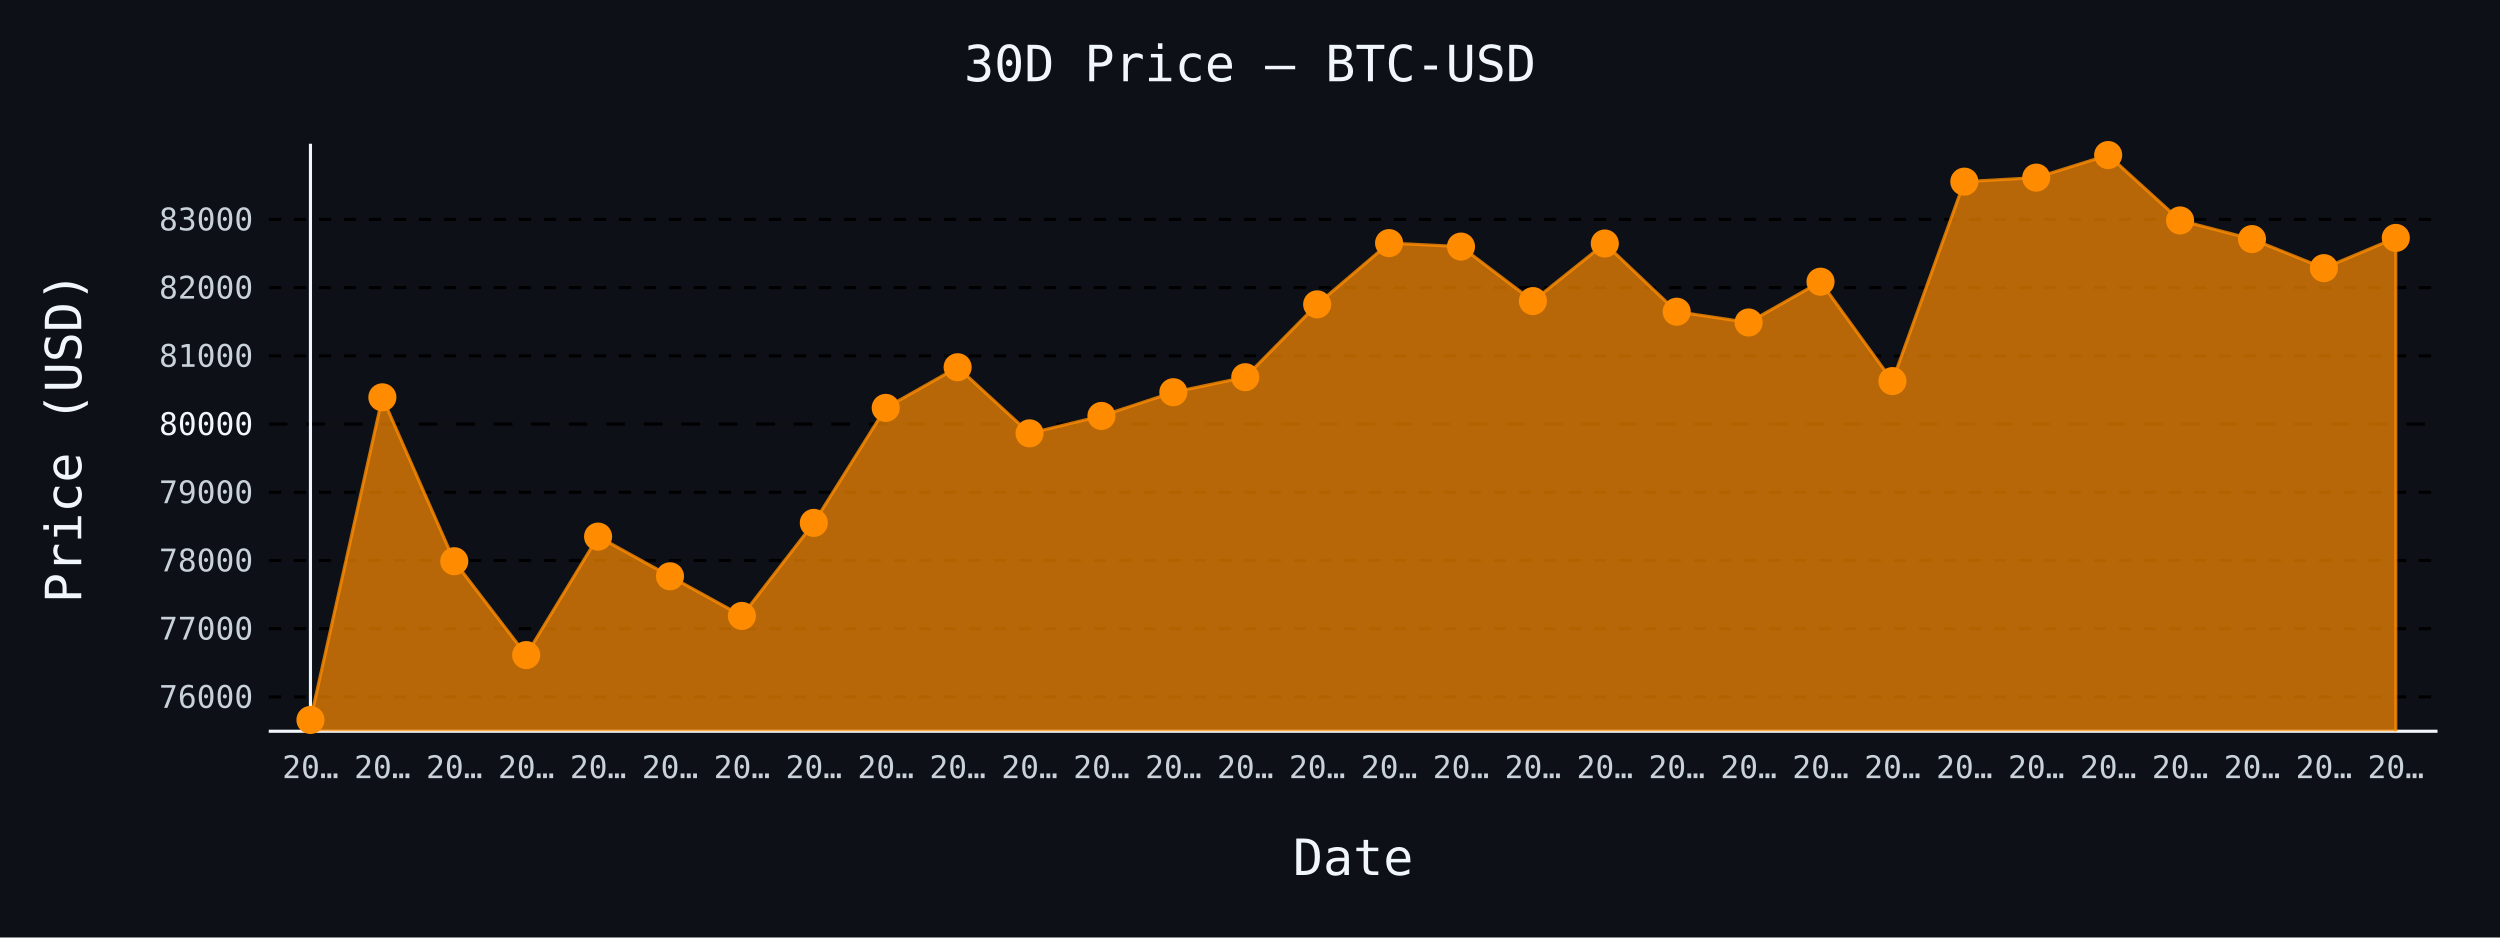
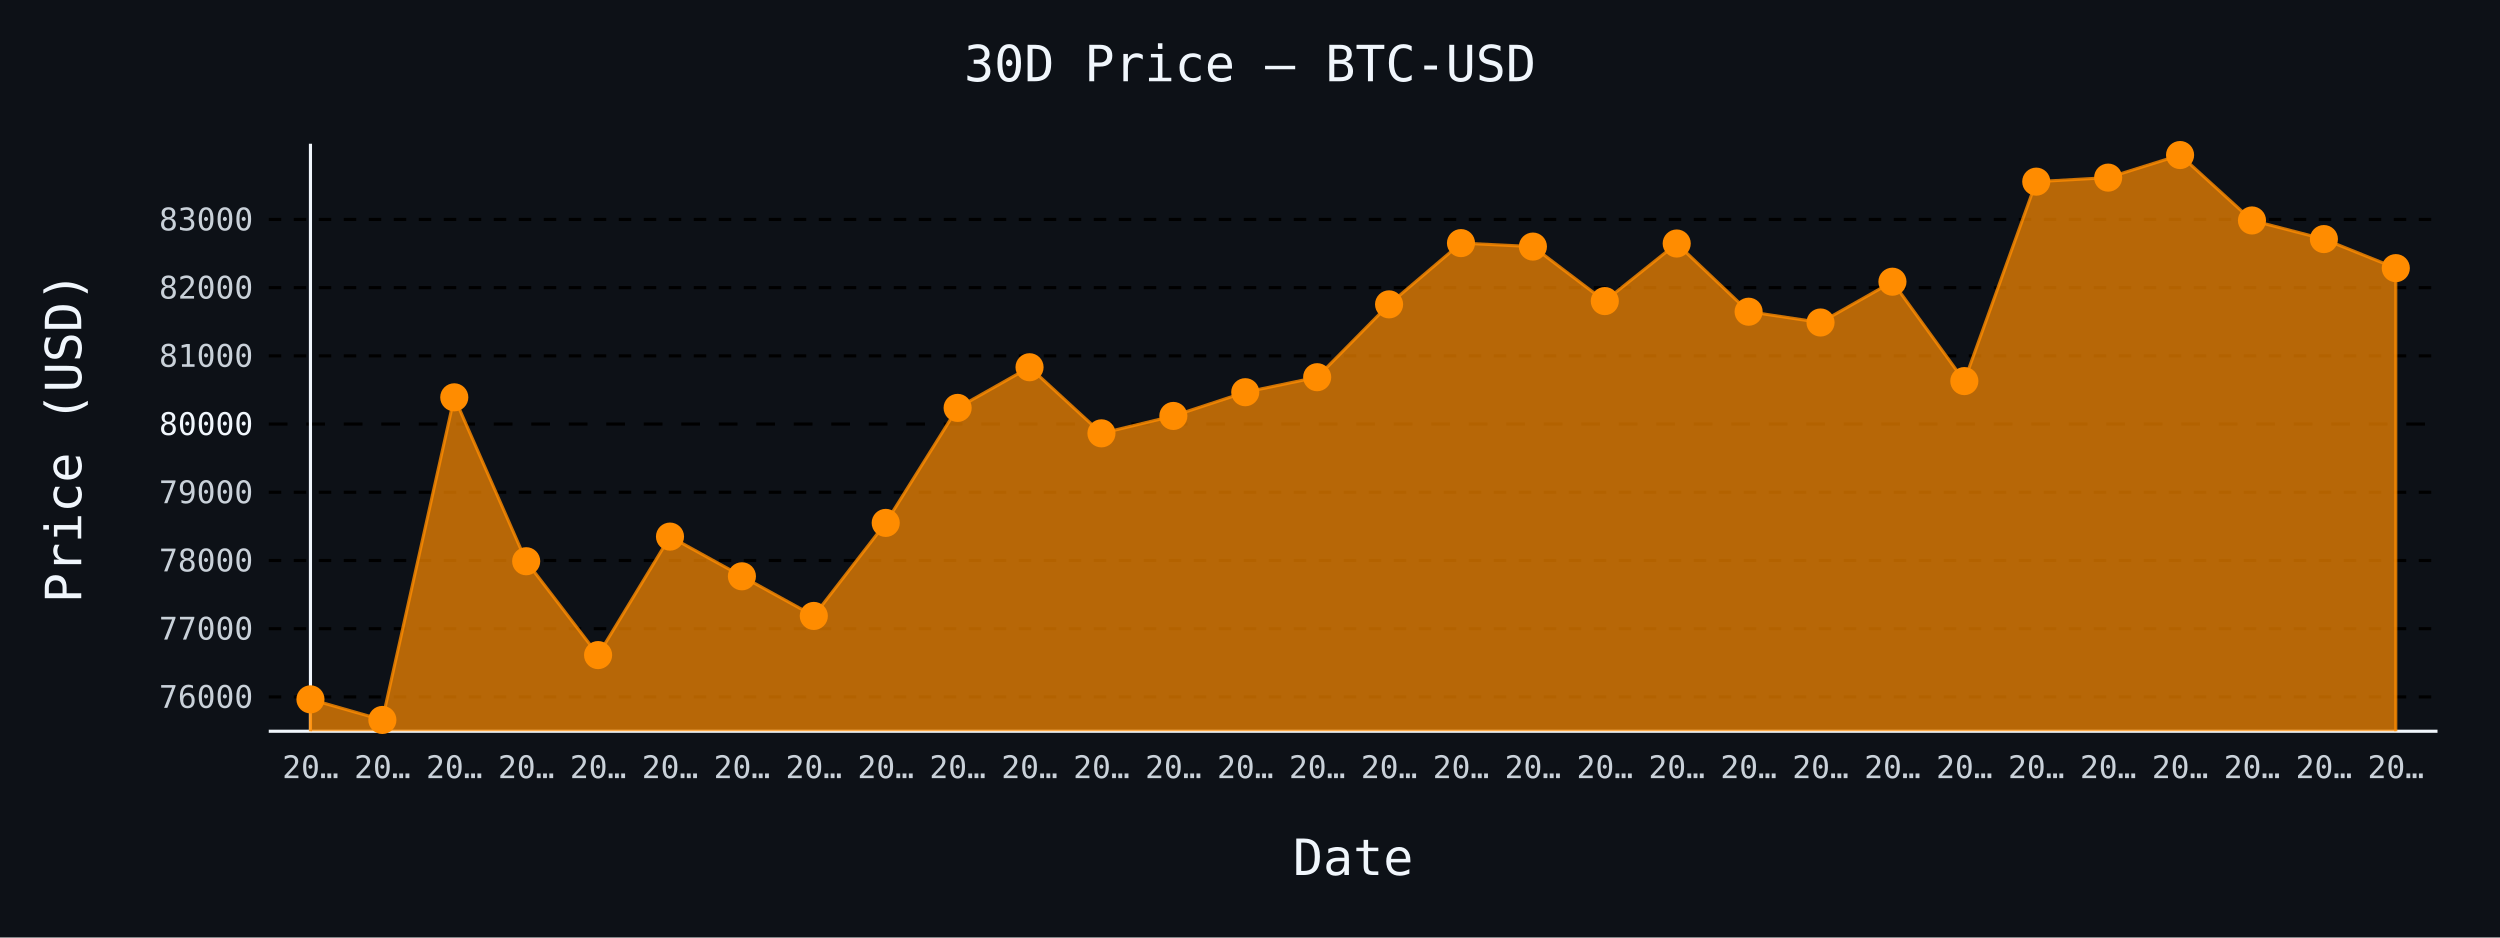
- <svg xmlns="http://www.w3.org/2000/svg" id="chart-d4d3e44e-ea25-474e-bae8-0bdb1f9a44e3" class="pygal-chart" viewBox="0 0 800 300">
+ <svg xmlns="http://www.w3.org/2000/svg" id="chart-859ab177-9b7f-40d3-a3e4-79ea4ae048c5" class="pygal-chart" viewBox="0 0 800 300">
  <defs>
-     <style type="text/css">#chart-d4d3e44e-ea25-474e-bae8-0bdb1f9a44e3{-webkit-user-select:none;-webkit-font-smoothing:antialiased;font-family:monospace}#chart-d4d3e44e-ea25-474e-bae8-0bdb1f9a44e3 .title{font-family:monospace;font-size:16px}#chart-d4d3e44e-ea25-474e-bae8-0bdb1f9a44e3 .legends .legend text{font-family:monospace;font-size:14px}#chart-d4d3e44e-ea25-474e-bae8-0bdb1f9a44e3 .axis text{font-family:monospace;font-size:10px}#chart-d4d3e44e-ea25-474e-bae8-0bdb1f9a44e3 .axis text.major{font-family:monospace;font-size:10px}#chart-d4d3e44e-ea25-474e-bae8-0bdb1f9a44e3 .text-overlay text.value{font-family:monospace;font-size:16px}#chart-d4d3e44e-ea25-474e-bae8-0bdb1f9a44e3 .text-overlay text.label{font-family:monospace;font-size:10px}#chart-d4d3e44e-ea25-474e-bae8-0bdb1f9a44e3 .tooltip{font-family:monospace;font-size:14px}#chart-d4d3e44e-ea25-474e-bae8-0bdb1f9a44e3 text.no_data{font-family:monospace;font-size:64px}
- #chart-d4d3e44e-ea25-474e-bae8-0bdb1f9a44e3{background-color:#0d1117}#chart-d4d3e44e-ea25-474e-bae8-0bdb1f9a44e3 path,#chart-d4d3e44e-ea25-474e-bae8-0bdb1f9a44e3 line,#chart-d4d3e44e-ea25-474e-bae8-0bdb1f9a44e3 rect,#chart-d4d3e44e-ea25-474e-bae8-0bdb1f9a44e3 circle{-webkit-transition:150ms;-moz-transition:150ms;transition:150ms}#chart-d4d3e44e-ea25-474e-bae8-0bdb1f9a44e3 .graph &gt; .background{fill:#0d1117}#chart-d4d3e44e-ea25-474e-bae8-0bdb1f9a44e3 .plot &gt; .background{fill:#0d1117}#chart-d4d3e44e-ea25-474e-bae8-0bdb1f9a44e3 .graph{fill:#c9d1d9}#chart-d4d3e44e-ea25-474e-bae8-0bdb1f9a44e3 text.no_data{fill:#f0f6fc}#chart-d4d3e44e-ea25-474e-bae8-0bdb1f9a44e3 .title{fill:#f0f6fc}#chart-d4d3e44e-ea25-474e-bae8-0bdb1f9a44e3 .legends .legend text{fill:#c9d1d9}#chart-d4d3e44e-ea25-474e-bae8-0bdb1f9a44e3 .legends .legend:hover text{fill:#f0f6fc}#chart-d4d3e44e-ea25-474e-bae8-0bdb1f9a44e3 .axis .line{stroke:#f0f6fc}#chart-d4d3e44e-ea25-474e-bae8-0bdb1f9a44e3 .axis .guide.line{stroke:#8b949e}#chart-d4d3e44e-ea25-474e-bae8-0bdb1f9a44e3 .axis .major.line{stroke:#c9d1d9}#chart-d4d3e44e-ea25-474e-bae8-0bdb1f9a44e3 .axis text.major{fill:#f0f6fc}#chart-d4d3e44e-ea25-474e-bae8-0bdb1f9a44e3 .axis.y .guides:hover .guide.line,#chart-d4d3e44e-ea25-474e-bae8-0bdb1f9a44e3 .line-graph .axis.x .guides:hover .guide.line,#chart-d4d3e44e-ea25-474e-bae8-0bdb1f9a44e3 .stackedline-graph .axis.x .guides:hover .guide.line,#chart-d4d3e44e-ea25-474e-bae8-0bdb1f9a44e3 .xy-graph .axis.x .guides:hover .guide.line{stroke:#f0f6fc}#chart-d4d3e44e-ea25-474e-bae8-0bdb1f9a44e3 .axis .guides:hover text{fill:#f0f6fc}#chart-d4d3e44e-ea25-474e-bae8-0bdb1f9a44e3 .reactive{fill-opacity:.7;stroke-opacity:.8;stroke-width:1}#chart-d4d3e44e-ea25-474e-bae8-0bdb1f9a44e3 .ci{stroke:#c9d1d9}#chart-d4d3e44e-ea25-474e-bae8-0bdb1f9a44e3 .reactive.active,#chart-d4d3e44e-ea25-474e-bae8-0bdb1f9a44e3 .active .reactive{fill-opacity:.8;stroke-opacity:.9;stroke-width:4}#chart-d4d3e44e-ea25-474e-bae8-0bdb1f9a44e3 .ci .reactive.active{stroke-width:1.5}#chart-d4d3e44e-ea25-474e-bae8-0bdb1f9a44e3 .series text{fill:#f0f6fc}#chart-d4d3e44e-ea25-474e-bae8-0bdb1f9a44e3 .tooltip rect{fill:#0d1117;stroke:#f0f6fc;-webkit-transition:opacity 150ms;-moz-transition:opacity 150ms;transition:opacity 150ms}#chart-d4d3e44e-ea25-474e-bae8-0bdb1f9a44e3 .tooltip .label{fill:#c9d1d9}#chart-d4d3e44e-ea25-474e-bae8-0bdb1f9a44e3 .tooltip .label{fill:#c9d1d9}#chart-d4d3e44e-ea25-474e-bae8-0bdb1f9a44e3 .tooltip .legend{font-size:.8em;fill:#8b949e}#chart-d4d3e44e-ea25-474e-bae8-0bdb1f9a44e3 .tooltip .x_label{font-size:.6em;fill:#f0f6fc}#chart-d4d3e44e-ea25-474e-bae8-0bdb1f9a44e3 .tooltip .xlink{font-size:.5em;text-decoration:underline}#chart-d4d3e44e-ea25-474e-bae8-0bdb1f9a44e3 .tooltip .value{font-size:1.5em}#chart-d4d3e44e-ea25-474e-bae8-0bdb1f9a44e3 .bound{font-size:.5em}#chart-d4d3e44e-ea25-474e-bae8-0bdb1f9a44e3 .max-value{font-size:.75em;fill:#8b949e}#chart-d4d3e44e-ea25-474e-bae8-0bdb1f9a44e3 .map-element{fill:#0d1117;stroke:#8b949e !important}#chart-d4d3e44e-ea25-474e-bae8-0bdb1f9a44e3 .map-element .reactive{fill-opacity:inherit;stroke-opacity:inherit}#chart-d4d3e44e-ea25-474e-bae8-0bdb1f9a44e3 .color-0,#chart-d4d3e44e-ea25-474e-bae8-0bdb1f9a44e3 .color-0 a:visited{stroke:#ff8c00;fill:#ff8c00}#chart-d4d3e44e-ea25-474e-bae8-0bdb1f9a44e3 .text-overlay .color-0 text{fill:black}
- #chart-d4d3e44e-ea25-474e-bae8-0bdb1f9a44e3 text.no_data{text-anchor:middle}#chart-d4d3e44e-ea25-474e-bae8-0bdb1f9a44e3 .guide.line{fill:none}#chart-d4d3e44e-ea25-474e-bae8-0bdb1f9a44e3 .centered{text-anchor:middle}#chart-d4d3e44e-ea25-474e-bae8-0bdb1f9a44e3 .title{text-anchor:middle}#chart-d4d3e44e-ea25-474e-bae8-0bdb1f9a44e3 .legends .legend text{fill-opacity:1}#chart-d4d3e44e-ea25-474e-bae8-0bdb1f9a44e3 .axis.x text{text-anchor:middle}#chart-d4d3e44e-ea25-474e-bae8-0bdb1f9a44e3 .axis.x:not(.web) text[transform]{text-anchor:start}#chart-d4d3e44e-ea25-474e-bae8-0bdb1f9a44e3 .axis.x:not(.web) text[transform].backwards{text-anchor:end}#chart-d4d3e44e-ea25-474e-bae8-0bdb1f9a44e3 .axis.y text{text-anchor:end}#chart-d4d3e44e-ea25-474e-bae8-0bdb1f9a44e3 .axis.y text[transform].backwards{text-anchor:start}#chart-d4d3e44e-ea25-474e-bae8-0bdb1f9a44e3 .axis.y2 text{text-anchor:start}#chart-d4d3e44e-ea25-474e-bae8-0bdb1f9a44e3 .axis.y2 text[transform].backwards{text-anchor:end}#chart-d4d3e44e-ea25-474e-bae8-0bdb1f9a44e3 .axis .guide.line{stroke-dasharray:4,4;stroke:black}#chart-d4d3e44e-ea25-474e-bae8-0bdb1f9a44e3 .axis .major.guide.line{stroke-dasharray:6,6;stroke:black}#chart-d4d3e44e-ea25-474e-bae8-0bdb1f9a44e3 .horizontal .axis.y .guide.line,#chart-d4d3e44e-ea25-474e-bae8-0bdb1f9a44e3 .horizontal .axis.y2 .guide.line,#chart-d4d3e44e-ea25-474e-bae8-0bdb1f9a44e3 .vertical .axis.x .guide.line{opacity:0}#chart-d4d3e44e-ea25-474e-bae8-0bdb1f9a44e3 .horizontal .axis.always_show .guide.line,#chart-d4d3e44e-ea25-474e-bae8-0bdb1f9a44e3 .vertical .axis.always_show .guide.line{opacity:1 !important}#chart-d4d3e44e-ea25-474e-bae8-0bdb1f9a44e3 .axis.y .guides:hover .guide.line,#chart-d4d3e44e-ea25-474e-bae8-0bdb1f9a44e3 .axis.y2 .guides:hover .guide.line,#chart-d4d3e44e-ea25-474e-bae8-0bdb1f9a44e3 .axis.x .guides:hover .guide.line{opacity:1}#chart-d4d3e44e-ea25-474e-bae8-0bdb1f9a44e3 .axis .guides:hover text{opacity:1}#chart-d4d3e44e-ea25-474e-bae8-0bdb1f9a44e3 .nofill{fill:none}#chart-d4d3e44e-ea25-474e-bae8-0bdb1f9a44e3 .subtle-fill{fill-opacity:.2}#chart-d4d3e44e-ea25-474e-bae8-0bdb1f9a44e3 .dot{stroke-width:1px;fill-opacity:1;stroke-opacity:1}#chart-d4d3e44e-ea25-474e-bae8-0bdb1f9a44e3 .dot.active{stroke-width:5px}#chart-d4d3e44e-ea25-474e-bae8-0bdb1f9a44e3 .dot.negative{fill:transparent}#chart-d4d3e44e-ea25-474e-bae8-0bdb1f9a44e3 text,#chart-d4d3e44e-ea25-474e-bae8-0bdb1f9a44e3 tspan{stroke:none !important}#chart-d4d3e44e-ea25-474e-bae8-0bdb1f9a44e3 .series text.active{opacity:1}#chart-d4d3e44e-ea25-474e-bae8-0bdb1f9a44e3 .tooltip rect{fill-opacity:.95;stroke-width:.5}#chart-d4d3e44e-ea25-474e-bae8-0bdb1f9a44e3 .tooltip text{fill-opacity:1}#chart-d4d3e44e-ea25-474e-bae8-0bdb1f9a44e3 .showable{visibility:hidden}#chart-d4d3e44e-ea25-474e-bae8-0bdb1f9a44e3 .showable.shown{visibility:visible}#chart-d4d3e44e-ea25-474e-bae8-0bdb1f9a44e3 .gauge-background{fill:rgba(229,229,229,1);stroke:none}#chart-d4d3e44e-ea25-474e-bae8-0bdb1f9a44e3 .bg-lines{stroke:#0d1117;stroke-width:2px}</style>
+     <style type="text/css">#chart-859ab177-9b7f-40d3-a3e4-79ea4ae048c5{-webkit-user-select:none;-webkit-font-smoothing:antialiased;font-family:monospace}#chart-859ab177-9b7f-40d3-a3e4-79ea4ae048c5 .title{font-family:monospace;font-size:16px}#chart-859ab177-9b7f-40d3-a3e4-79ea4ae048c5 .legends .legend text{font-family:monospace;font-size:14px}#chart-859ab177-9b7f-40d3-a3e4-79ea4ae048c5 .axis text{font-family:monospace;font-size:10px}#chart-859ab177-9b7f-40d3-a3e4-79ea4ae048c5 .axis text.major{font-family:monospace;font-size:10px}#chart-859ab177-9b7f-40d3-a3e4-79ea4ae048c5 .text-overlay text.value{font-family:monospace;font-size:16px}#chart-859ab177-9b7f-40d3-a3e4-79ea4ae048c5 .text-overlay text.label{font-family:monospace;font-size:10px}#chart-859ab177-9b7f-40d3-a3e4-79ea4ae048c5 .tooltip{font-family:monospace;font-size:14px}#chart-859ab177-9b7f-40d3-a3e4-79ea4ae048c5 text.no_data{font-family:monospace;font-size:64px}
+ #chart-859ab177-9b7f-40d3-a3e4-79ea4ae048c5{background-color:#0d1117}#chart-859ab177-9b7f-40d3-a3e4-79ea4ae048c5 path,#chart-859ab177-9b7f-40d3-a3e4-79ea4ae048c5 line,#chart-859ab177-9b7f-40d3-a3e4-79ea4ae048c5 rect,#chart-859ab177-9b7f-40d3-a3e4-79ea4ae048c5 circle{-webkit-transition:150ms;-moz-transition:150ms;transition:150ms}#chart-859ab177-9b7f-40d3-a3e4-79ea4ae048c5 .graph &gt; .background{fill:#0d1117}#chart-859ab177-9b7f-40d3-a3e4-79ea4ae048c5 .plot &gt; .background{fill:#0d1117}#chart-859ab177-9b7f-40d3-a3e4-79ea4ae048c5 .graph{fill:#c9d1d9}#chart-859ab177-9b7f-40d3-a3e4-79ea4ae048c5 text.no_data{fill:#f0f6fc}#chart-859ab177-9b7f-40d3-a3e4-79ea4ae048c5 .title{fill:#f0f6fc}#chart-859ab177-9b7f-40d3-a3e4-79ea4ae048c5 .legends .legend text{fill:#c9d1d9}#chart-859ab177-9b7f-40d3-a3e4-79ea4ae048c5 .legends .legend:hover text{fill:#f0f6fc}#chart-859ab177-9b7f-40d3-a3e4-79ea4ae048c5 .axis .line{stroke:#f0f6fc}#chart-859ab177-9b7f-40d3-a3e4-79ea4ae048c5 .axis .guide.line{stroke:#8b949e}#chart-859ab177-9b7f-40d3-a3e4-79ea4ae048c5 .axis .major.line{stroke:#c9d1d9}#chart-859ab177-9b7f-40d3-a3e4-79ea4ae048c5 .axis text.major{fill:#f0f6fc}#chart-859ab177-9b7f-40d3-a3e4-79ea4ae048c5 .axis.y .guides:hover .guide.line,#chart-859ab177-9b7f-40d3-a3e4-79ea4ae048c5 .line-graph .axis.x .guides:hover .guide.line,#chart-859ab177-9b7f-40d3-a3e4-79ea4ae048c5 .stackedline-graph .axis.x .guides:hover .guide.line,#chart-859ab177-9b7f-40d3-a3e4-79ea4ae048c5 .xy-graph .axis.x .guides:hover .guide.line{stroke:#f0f6fc}#chart-859ab177-9b7f-40d3-a3e4-79ea4ae048c5 .axis .guides:hover text{fill:#f0f6fc}#chart-859ab177-9b7f-40d3-a3e4-79ea4ae048c5 .reactive{fill-opacity:.7;stroke-opacity:.8;stroke-width:1}#chart-859ab177-9b7f-40d3-a3e4-79ea4ae048c5 .ci{stroke:#c9d1d9}#chart-859ab177-9b7f-40d3-a3e4-79ea4ae048c5 .reactive.active,#chart-859ab177-9b7f-40d3-a3e4-79ea4ae048c5 .active .reactive{fill-opacity:.8;stroke-opacity:.9;stroke-width:4}#chart-859ab177-9b7f-40d3-a3e4-79ea4ae048c5 .ci .reactive.active{stroke-width:1.5}#chart-859ab177-9b7f-40d3-a3e4-79ea4ae048c5 .series text{fill:#f0f6fc}#chart-859ab177-9b7f-40d3-a3e4-79ea4ae048c5 .tooltip rect{fill:#0d1117;stroke:#f0f6fc;-webkit-transition:opacity 150ms;-moz-transition:opacity 150ms;transition:opacity 150ms}#chart-859ab177-9b7f-40d3-a3e4-79ea4ae048c5 .tooltip .label{fill:#c9d1d9}#chart-859ab177-9b7f-40d3-a3e4-79ea4ae048c5 .tooltip .label{fill:#c9d1d9}#chart-859ab177-9b7f-40d3-a3e4-79ea4ae048c5 .tooltip .legend{font-size:.8em;fill:#8b949e}#chart-859ab177-9b7f-40d3-a3e4-79ea4ae048c5 .tooltip .x_label{font-size:.6em;fill:#f0f6fc}#chart-859ab177-9b7f-40d3-a3e4-79ea4ae048c5 .tooltip .xlink{font-size:.5em;text-decoration:underline}#chart-859ab177-9b7f-40d3-a3e4-79ea4ae048c5 .tooltip .value{font-size:1.5em}#chart-859ab177-9b7f-40d3-a3e4-79ea4ae048c5 .bound{font-size:.5em}#chart-859ab177-9b7f-40d3-a3e4-79ea4ae048c5 .max-value{font-size:.75em;fill:#8b949e}#chart-859ab177-9b7f-40d3-a3e4-79ea4ae048c5 .map-element{fill:#0d1117;stroke:#8b949e !important}#chart-859ab177-9b7f-40d3-a3e4-79ea4ae048c5 .map-element .reactive{fill-opacity:inherit;stroke-opacity:inherit}#chart-859ab177-9b7f-40d3-a3e4-79ea4ae048c5 .color-0,#chart-859ab177-9b7f-40d3-a3e4-79ea4ae048c5 .color-0 a:visited{stroke:#ff8c00;fill:#ff8c00}#chart-859ab177-9b7f-40d3-a3e4-79ea4ae048c5 .text-overlay .color-0 text{fill:black}
+ #chart-859ab177-9b7f-40d3-a3e4-79ea4ae048c5 text.no_data{text-anchor:middle}#chart-859ab177-9b7f-40d3-a3e4-79ea4ae048c5 .guide.line{fill:none}#chart-859ab177-9b7f-40d3-a3e4-79ea4ae048c5 .centered{text-anchor:middle}#chart-859ab177-9b7f-40d3-a3e4-79ea4ae048c5 .title{text-anchor:middle}#chart-859ab177-9b7f-40d3-a3e4-79ea4ae048c5 .legends .legend text{fill-opacity:1}#chart-859ab177-9b7f-40d3-a3e4-79ea4ae048c5 .axis.x text{text-anchor:middle}#chart-859ab177-9b7f-40d3-a3e4-79ea4ae048c5 .axis.x:not(.web) text[transform]{text-anchor:start}#chart-859ab177-9b7f-40d3-a3e4-79ea4ae048c5 .axis.x:not(.web) text[transform].backwards{text-anchor:end}#chart-859ab177-9b7f-40d3-a3e4-79ea4ae048c5 .axis.y text{text-anchor:end}#chart-859ab177-9b7f-40d3-a3e4-79ea4ae048c5 .axis.y text[transform].backwards{text-anchor:start}#chart-859ab177-9b7f-40d3-a3e4-79ea4ae048c5 .axis.y2 text{text-anchor:start}#chart-859ab177-9b7f-40d3-a3e4-79ea4ae048c5 .axis.y2 text[transform].backwards{text-anchor:end}#chart-859ab177-9b7f-40d3-a3e4-79ea4ae048c5 .axis .guide.line{stroke-dasharray:4,4;stroke:black}#chart-859ab177-9b7f-40d3-a3e4-79ea4ae048c5 .axis .major.guide.line{stroke-dasharray:6,6;stroke:black}#chart-859ab177-9b7f-40d3-a3e4-79ea4ae048c5 .horizontal .axis.y .guide.line,#chart-859ab177-9b7f-40d3-a3e4-79ea4ae048c5 .horizontal .axis.y2 .guide.line,#chart-859ab177-9b7f-40d3-a3e4-79ea4ae048c5 .vertical .axis.x .guide.line{opacity:0}#chart-859ab177-9b7f-40d3-a3e4-79ea4ae048c5 .horizontal .axis.always_show .guide.line,#chart-859ab177-9b7f-40d3-a3e4-79ea4ae048c5 .vertical .axis.always_show .guide.line{opacity:1 !important}#chart-859ab177-9b7f-40d3-a3e4-79ea4ae048c5 .axis.y .guides:hover .guide.line,#chart-859ab177-9b7f-40d3-a3e4-79ea4ae048c5 .axis.y2 .guides:hover .guide.line,#chart-859ab177-9b7f-40d3-a3e4-79ea4ae048c5 .axis.x .guides:hover .guide.line{opacity:1}#chart-859ab177-9b7f-40d3-a3e4-79ea4ae048c5 .axis .guides:hover text{opacity:1}#chart-859ab177-9b7f-40d3-a3e4-79ea4ae048c5 .nofill{fill:none}#chart-859ab177-9b7f-40d3-a3e4-79ea4ae048c5 .subtle-fill{fill-opacity:.2}#chart-859ab177-9b7f-40d3-a3e4-79ea4ae048c5 .dot{stroke-width:1px;fill-opacity:1;stroke-opacity:1}#chart-859ab177-9b7f-40d3-a3e4-79ea4ae048c5 .dot.active{stroke-width:5px}#chart-859ab177-9b7f-40d3-a3e4-79ea4ae048c5 .dot.negative{fill:transparent}#chart-859ab177-9b7f-40d3-a3e4-79ea4ae048c5 text,#chart-859ab177-9b7f-40d3-a3e4-79ea4ae048c5 tspan{stroke:none !important}#chart-859ab177-9b7f-40d3-a3e4-79ea4ae048c5 .series text.active{opacity:1}#chart-859ab177-9b7f-40d3-a3e4-79ea4ae048c5 .tooltip rect{fill-opacity:.95;stroke-width:.5}#chart-859ab177-9b7f-40d3-a3e4-79ea4ae048c5 .tooltip text{fill-opacity:1}#chart-859ab177-9b7f-40d3-a3e4-79ea4ae048c5 .showable{visibility:hidden}#chart-859ab177-9b7f-40d3-a3e4-79ea4ae048c5 .showable.shown{visibility:visible}#chart-859ab177-9b7f-40d3-a3e4-79ea4ae048c5 .gauge-background{fill:rgba(229,229,229,1);stroke:none}#chart-859ab177-9b7f-40d3-a3e4-79ea4ae048c5 .bg-lines{stroke:#0d1117;stroke-width:2px}</style>
  </defs>
  <g class="graph line-graph vertical">
    <rect x="0" y="0" width="800" height="300" class="background" />
    <g transform="translate(86, 46)" class="plot">
      <rect x="0" y="0" width="694.0" height="188" class="background" />
      <g class="axis y always_show">
        <path d="M0 188 h694" class="line" />
        <g class="guides">
          <path d="M0 177.007 h694" class="guide line" />
          <text x="-5" y="180.507" class="">76000</text>
        </g>
        <g class="guides">
          <path d="M0 155.18 h694" class="guide line" />
          <text x="-5" y="158.68" class="">77000</text>
        </g>
        <g class="guides">
          <path d="M0 133.354 h694" class="guide line" />
          <text x="-5" y="136.854" class="">78000</text>
        </g>
        <g class="guides">
          <path d="M0 111.527 h694" class="guide line" />
          <text x="-5" y="115.027" class="">79000</text>
        </g>
        <g class="guides">
          <path d="M0 89.7 h694" class="major guide line" />
          <text x="-5" y="93.2" class="major">80000</text>
        </g>
        <g class="guides">
          <path d="M0 67.873 h694" class="guide line" />
          <text x="-5" y="71.373" class="">81000</text>
        </g>
        <g class="guides">
          <path d="M0 46.047 h694" class="guide line" />
          <text x="-5" y="49.547" class="">82000</text>
        </g>
        <g class="guides">
          <path d="M0 24.22 h694" class="guide line" />
          <text x="-5" y="27.72" class="">83000</text>
        </g>
      </g>
      <g class="axis x">
        <g class="guides">
          <path d="M13.346 0 v188" class="line" />
          <text x="13.346" y="203.0" class="">20…</text>
        </g>
        <g class="guides">
          <path d="M36.357 0 v188" class="guide line" />
          <text x="36.357" y="203.0" class="">20…</text>
        </g>
        <g class="guides">
          <path d="M59.367 0 v188" class="guide line" />
          <text x="59.367" y="203.0" class="">20…</text>
        </g>
        <g class="guides">
          <path d="M82.378 0 v188" class="guide line" />
          <text x="82.378" y="203.0" class="">20…</text>
        </g>
        <g class="guides">
          <path d="M105.389 0 v188" class="guide line" />
          <text x="105.389" y="203.0" class="">20…</text>
        </g>
        <g class="guides">
          <path d="M128.399 0 v188" class="guide line" />
          <text x="128.399" y="203.0" class="">20…</text>
        </g>
        <g class="guides">
          <path d="M151.41 0 v188" class="guide line" />
          <text x="151.41" y="203.0" class="">20…</text>
        </g>
        <g class="guides">
          <path d="M174.42 0 v188" class="guide line" />
          <text x="174.42" y="203.0" class="">20…</text>
        </g>
        <g class="guides">
          <path d="M197.431 0 v188" class="guide line" />
          <text x="197.431" y="203.0" class="">20…</text>
        </g>
        <g class="guides">
          <path d="M220.442 0 v188" class="guide line" />
          <text x="220.442" y="203.0" class="">20…</text>
        </g>
        <g class="guides">
          <path d="M243.452 0 v188" class="guide line" />
          <text x="243.452" y="203.0" class="">20…</text>
        </g>
        <g class="guides">
          <path d="M266.463 0 v188" class="guide line" />
          <text x="266.463" y="203.0" class="">20…</text>
        </g>
        <g class="guides">
          <path d="M289.473 0 v188" class="guide line" />
          <text x="289.473" y="203.0" class="">20…</text>
        </g>
        <g class="guides">
          <path d="M312.484 0 v188" class="guide line" />
          <text x="312.484" y="203.0" class="">20…</text>
        </g>
        <g class="guides">
          <path d="M335.495 0 v188" class="guide line" />
          <text x="335.495" y="203.0" class="">20…</text>
        </g>
        <g class="guides">
          <path d="M358.505 0 v188" class="guide line" />
          <text x="358.505" y="203.0" class="">20…</text>
        </g>
        <g class="guides">
          <path d="M381.516 0 v188" class="guide line" />
          <text x="381.516" y="203.0" class="">20…</text>
        </g>
        <g class="guides">
          <path d="M404.527 0 v188" class="guide line" />
          <text x="404.527" y="203.0" class="">20…</text>
        </g>
        <g class="guides">
          <path d="M427.537 0 v188" class="guide line" />
          <text x="427.537" y="203.0" class="">20…</text>
        </g>
        <g class="guides">
          <path d="M450.548 0 v188" class="guide line" />
          <text x="450.548" y="203.0" class="">20…</text>
        </g>
        <g class="guides">
          <path d="M473.558 0 v188" class="guide line" />
          <text x="473.558" y="203.0" class="">20…</text>
        </g>
        <g class="guides">
          <path d="M496.569 0 v188" class="guide line" />
          <text x="496.569" y="203.0" class="">20…</text>
        </g>
        <g class="guides">
          <path d="M519.58 0 v188" class="guide line" />
          <text x="519.58" y="203.0" class="">20…</text>
        </g>
        <g class="guides">
          <path d="M542.59 0 v188" class="guide line" />
          <text x="542.59" y="203.0" class="">20…</text>
        </g>
        <g class="guides">
          <path d="M565.601 0 v188" class="guide line" />
          <text x="565.601" y="203.0" class="">20…</text>
        </g>
        <g class="guides">
          <path d="M588.611 0 v188" class="guide line" />
          <text x="588.611" y="203.0" class="">20…</text>
        </g>
        <g class="guides">
          <path d="M611.622 0 v188" class="guide line" />
          <text x="611.622" y="203.0" class="">20…</text>
        </g>
        <g class="guides">
          <path d="M634.633 0 v188" class="guide line" />
          <text x="634.633" y="203.0" class="">20…</text>
        </g>
        <g class="guides">
          <path d="M657.643 0 v188" class="guide line" />
          <text x="657.643" y="203.0" class="">20…</text>
        </g>
        <g class="guides">
          <path d="M680.654 0 v188" class="guide line" />
          <text x="680.654" y="203.0" class="">20…</text>
        </g>
      </g>
      <g class="series serie-0 color-0">
-         <path d="M13.346 188 L13.346 184.385 36.357 81.144 59.367 133.594 82.378 163.627 105.389 125.714 128.399 138.417 151.41 151.099 174.42 121.327 197.431 84.527 220.442 71.518 243.452 92.669 266.463 87.103 289.473 79.507 312.484 74.705 335.495 51.394 358.505 31.794 381.516 32.907 404.527 50.346 427.537 31.925 450.548 53.751 473.558 57.2 496.569 44.148 519.58 75.949 542.59 12.128 565.601 10.84 588.611 3.615 611.622 24.547 634.633 30.506 657.643 39.804 680.654 30.135 680.654 188" class="line reactive" />
+         <path d="M13.346 188 L13.346 177.793 36.357 184.385 59.367 81.144 82.378 133.594 105.389 163.627 128.399 125.714 151.41 138.417 174.42 151.099 197.431 121.327 220.442 84.527 243.452 71.518 266.463 92.669 289.473 87.103 312.484 79.507 335.495 74.705 358.505 51.394 381.516 31.794 404.527 32.907 427.537 50.346 450.548 31.925 473.558 53.751 496.569 57.2 519.58 44.148 542.59 75.949 565.601 12.128 588.611 10.84 611.622 3.615 634.633 24.547 657.643 30.506 680.654 39.804 680.654 188" class="line reactive" />
      </g>
    </g>
    <g class="titles">
      <text x="400.0" y="26" class="title plot_title">30D Price — BTC-USD</text>
      <text x="433.0" y="280" class="title">Date</text>
      <text x="0" y="166.0" class="title" transform="rotate(-90 0 140)">Price (USD)</text>
    </g>
    <g transform="translate(86, 46)" class="plot overlay">
      <g class="series serie-0 color-0">
        <g class="dots">
-           <circle cx="13.346" cy="184.385" r="4" class="dot reactive tooltip-trigger" />
-         </g>
-         <g class="dots">
-           <circle cx="36.357" cy="81.144" r="4" class="dot reactive tooltip-trigger" />
-         </g>
-         <g class="dots">
-           <circle cx="59.367" cy="133.594" r="4" class="dot reactive tooltip-trigger" />
-         </g>
-         <g class="dots">
-           <circle cx="82.378" cy="163.627" r="4" class="dot reactive tooltip-trigger" />
-         </g>
-         <g class="dots">
-           <circle cx="105.389" cy="125.714" r="4" class="dot reactive tooltip-trigger" />
-         </g>
-         <g class="dots">
-           <circle cx="128.399" cy="138.417" r="4" class="dot reactive tooltip-trigger" />
-         </g>
-         <g class="dots">
-           <circle cx="151.41" cy="151.099" r="4" class="dot reactive tooltip-trigger" />
-         </g>
-         <g class="dots">
-           <circle cx="174.42" cy="121.327" r="4" class="dot reactive tooltip-trigger" />
-         </g>
-         <g class="dots">
-           <circle cx="197.431" cy="84.527" r="4" class="dot reactive tooltip-trigger" />
-         </g>
-         <g class="dots">
-           <circle cx="220.442" cy="71.518" r="4" class="dot reactive tooltip-trigger" />
-         </g>
-         <g class="dots">
-           <circle cx="243.452" cy="92.669" r="4" class="dot reactive tooltip-trigger" />
-         </g>
-         <g class="dots">
-           <circle cx="266.463" cy="87.103" r="4" class="dot reactive tooltip-trigger" />
-         </g>
-         <g class="dots">
-           <circle cx="289.473" cy="79.507" r="4" class="dot reactive tooltip-trigger" />
-         </g>
-         <g class="dots">
-           <circle cx="312.484" cy="74.705" r="4" class="dot reactive tooltip-trigger" />
-         </g>
-         <g class="dots">
-           <circle cx="335.495" cy="51.394" r="4" class="dot reactive tooltip-trigger" />
-         </g>
-         <g class="dots">
-           <circle cx="358.505" cy="31.794" r="4" class="dot reactive tooltip-trigger" />
-         </g>
-         <g class="dots">
-           <circle cx="381.516" cy="32.907" r="4" class="dot reactive tooltip-trigger" />
-         </g>
-         <g class="dots">
-           <circle cx="404.527" cy="50.346" r="4" class="dot reactive tooltip-trigger" />
-         </g>
-         <g class="dots">
-           <circle cx="427.537" cy="31.925" r="4" class="dot reactive tooltip-trigger" />
-         </g>
-         <g class="dots">
-           <circle cx="450.548" cy="53.751" r="4" class="dot reactive tooltip-trigger" />
-         </g>
-         <g class="dots">
-           <circle cx="473.558" cy="57.2" r="4" class="dot reactive tooltip-trigger" />
-         </g>
-         <g class="dots">
-           <circle cx="496.569" cy="44.148" r="4" class="dot reactive tooltip-trigger" />
-         </g>
-         <g class="dots">
-           <circle cx="519.58" cy="75.949" r="4" class="dot reactive tooltip-trigger" />
-         </g>
-         <g class="dots">
-           <circle cx="542.59" cy="12.128" r="4" class="dot reactive tooltip-trigger" />
-         </g>
-         <g class="dots">
-           <circle cx="565.601" cy="10.84" r="4" class="dot reactive tooltip-trigger" />
-         </g>
-         <g class="dots">
-           <circle cx="588.611" cy="3.615" r="4" class="dot reactive tooltip-trigger" />
-         </g>
-         <g class="dots">
-           <circle cx="611.622" cy="24.547" r="4" class="dot reactive tooltip-trigger" />
-         </g>
-         <g class="dots">
-           <circle cx="634.633" cy="30.506" r="4" class="dot reactive tooltip-trigger" />
-         </g>
-         <g class="dots">
-           <circle cx="657.643" cy="39.804" r="4" class="dot reactive tooltip-trigger" />
-         </g>
-         <g class="dots">
-           <circle cx="680.654" cy="30.135" r="4" class="dot reactive tooltip-trigger" />
+           <circle cx="13.346" cy="177.793" r="4" class="dot reactive tooltip-trigger" />
+         </g>
+         <g class="dots">
+           <circle cx="36.357" cy="184.385" r="4" class="dot reactive tooltip-trigger" />
+         </g>
+         <g class="dots">
+           <circle cx="59.367" cy="81.144" r="4" class="dot reactive tooltip-trigger" />
+         </g>
+         <g class="dots">
+           <circle cx="82.378" cy="133.594" r="4" class="dot reactive tooltip-trigger" />
+         </g>
+         <g class="dots">
+           <circle cx="105.389" cy="163.627" r="4" class="dot reactive tooltip-trigger" />
+         </g>
+         <g class="dots">
+           <circle cx="128.399" cy="125.714" r="4" class="dot reactive tooltip-trigger" />
+         </g>
+         <g class="dots">
+           <circle cx="151.41" cy="138.417" r="4" class="dot reactive tooltip-trigger" />
+         </g>
+         <g class="dots">
+           <circle cx="174.42" cy="151.099" r="4" class="dot reactive tooltip-trigger" />
+         </g>
+         <g class="dots">
+           <circle cx="197.431" cy="121.327" r="4" class="dot reactive tooltip-trigger" />
+         </g>
+         <g class="dots">
+           <circle cx="220.442" cy="84.527" r="4" class="dot reactive tooltip-trigger" />
+         </g>
+         <g class="dots">
+           <circle cx="243.452" cy="71.518" r="4" class="dot reactive tooltip-trigger" />
+         </g>
+         <g class="dots">
+           <circle cx="266.463" cy="92.669" r="4" class="dot reactive tooltip-trigger" />
+         </g>
+         <g class="dots">
+           <circle cx="289.473" cy="87.103" r="4" class="dot reactive tooltip-trigger" />
+         </g>
+         <g class="dots">
+           <circle cx="312.484" cy="79.507" r="4" class="dot reactive tooltip-trigger" />
+         </g>
+         <g class="dots">
+           <circle cx="335.495" cy="74.705" r="4" class="dot reactive tooltip-trigger" />
+         </g>
+         <g class="dots">
+           <circle cx="358.505" cy="51.394" r="4" class="dot reactive tooltip-trigger" />
+         </g>
+         <g class="dots">
+           <circle cx="381.516" cy="31.794" r="4" class="dot reactive tooltip-trigger" />
+         </g>
+         <g class="dots">
+           <circle cx="404.527" cy="32.907" r="4" class="dot reactive tooltip-trigger" />
+         </g>
+         <g class="dots">
+           <circle cx="427.537" cy="50.346" r="4" class="dot reactive tooltip-trigger" />
+         </g>
+         <g class="dots">
+           <circle cx="450.548" cy="31.925" r="4" class="dot reactive tooltip-trigger" />
+         </g>
+         <g class="dots">
+           <circle cx="473.558" cy="53.751" r="4" class="dot reactive tooltip-trigger" />
+         </g>
+         <g class="dots">
+           <circle cx="496.569" cy="57.2" r="4" class="dot reactive tooltip-trigger" />
+         </g>
+         <g class="dots">
+           <circle cx="519.58" cy="44.148" r="4" class="dot reactive tooltip-trigger" />
+         </g>
+         <g class="dots">
+           <circle cx="542.59" cy="75.949" r="4" class="dot reactive tooltip-trigger" />
+         </g>
+         <g class="dots">
+           <circle cx="565.601" cy="12.128" r="4" class="dot reactive tooltip-trigger" />
+         </g>
+         <g class="dots">
+           <circle cx="588.611" cy="10.84" r="4" class="dot reactive tooltip-trigger" />
+         </g>
+         <g class="dots">
+           <circle cx="611.622" cy="3.615" r="4" class="dot reactive tooltip-trigger" />
+         </g>
+         <g class="dots">
+           <circle cx="634.633" cy="24.547" r="4" class="dot reactive tooltip-trigger" />
+         </g>
+         <g class="dots">
+           <circle cx="657.643" cy="30.506" r="4" class="dot reactive tooltip-trigger" />
+         </g>
+         <g class="dots">
+           <circle cx="680.654" cy="39.804" r="4" class="dot reactive tooltip-trigger" />
        </g>
      </g>
    </g>
    <g transform="translate(86, 46)" class="plot text-overlay">
      <g class="series serie-0 color-0" />
    </g>
    <g transform="translate(86, 46)" class="plot tooltip-overlay">
      <g transform="translate(0 0)" style="opacity: 0" class="tooltip">
        <rect rx="0" ry="0" width="0" height="0" class="tooltip-box" />
        <g class="text" />
      </g>
    </g>
  </g>
</svg>
